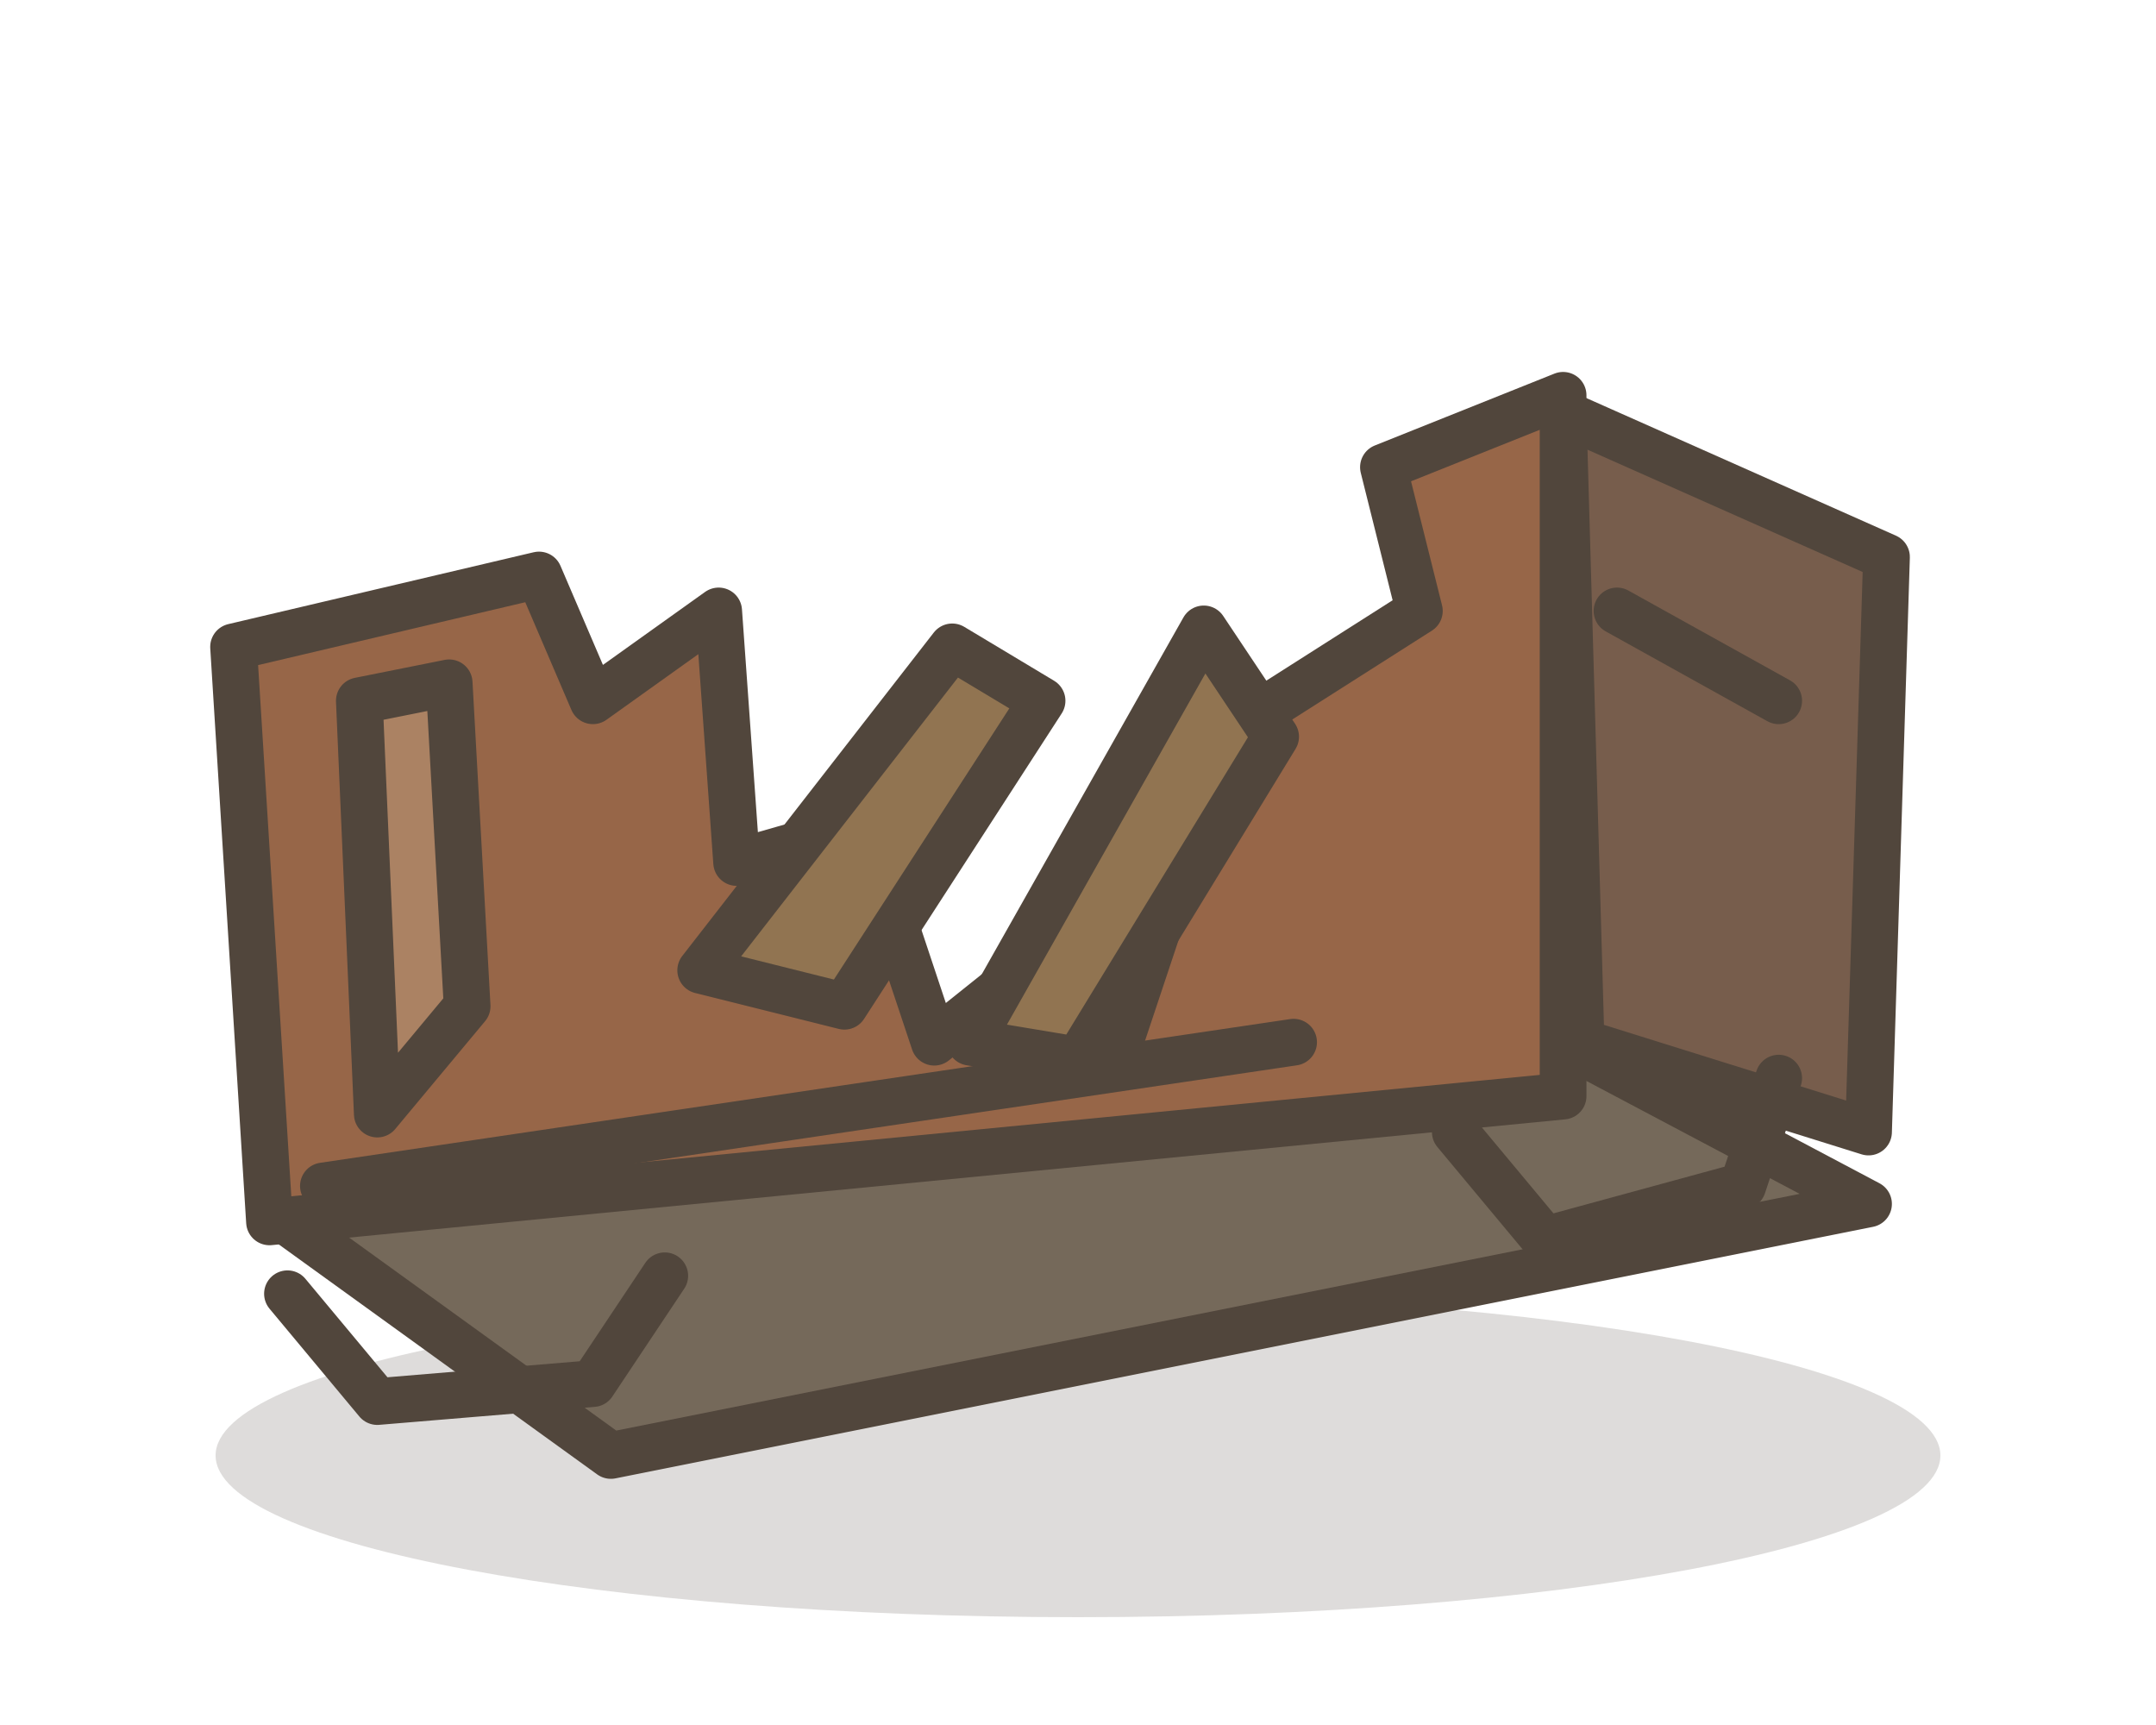
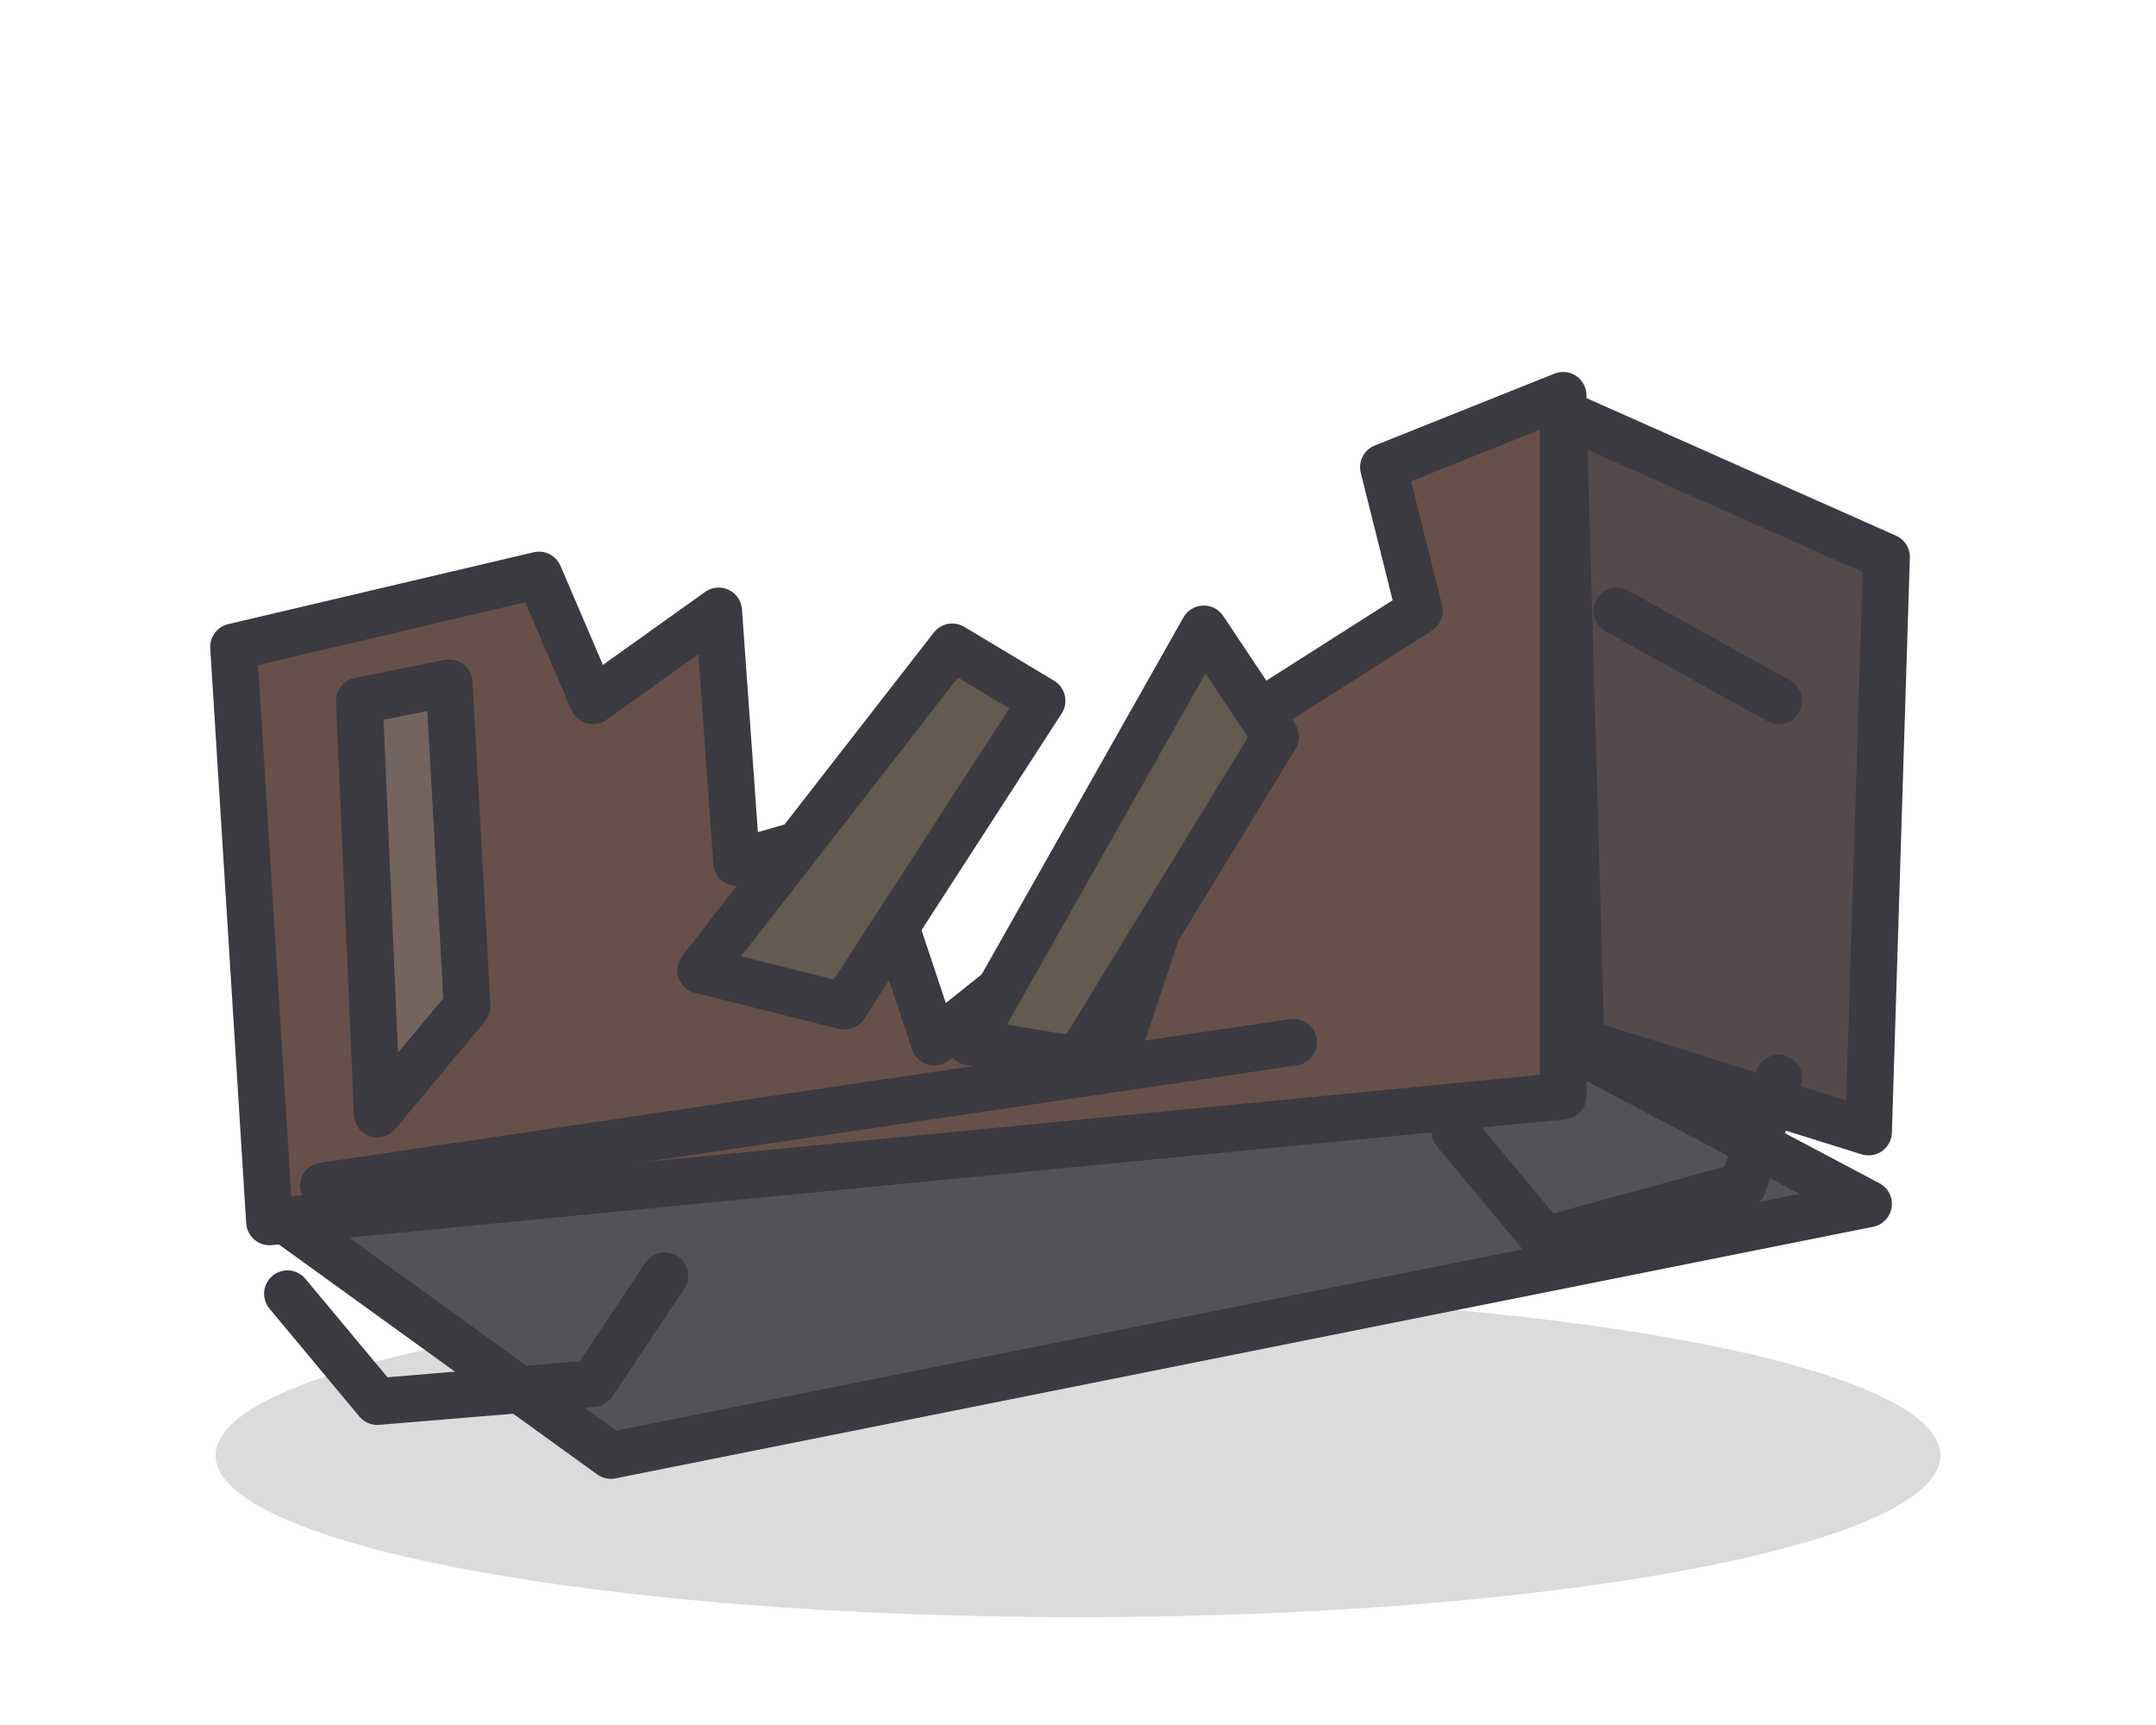
<svg xmlns="http://www.w3.org/2000/svg" width="120" height="96" viewBox="0 0 120 96">
-   <ellipse cx="60" cy="81" rx="48" ry="9" fill="#473f38" opacity=".18" />
-   <g stroke="#51463c" stroke-width="2.6" stroke-linejoin="round" stroke-linecap="round">
-     <path d="m16 68 71-10 17 9-70 14z" fill="#75695a" />
-     <path d="m15 68-2-32 17-4 3 7 7-5 1 14 7-2 4 12 5-4 5 5 6-18 11-7-2-8 10-4v39z" fill="#976648" />
-     <path d="m87 23 18 8-1 32-16-5z" fill="#775d4c" />
-     <path d="m39 54 14-18 5 3-11 17zm15 4 13-23 4 6-11 18z" fill="#917451" />
-     <path d="m20 39 5-1 1 18-5 6z" fill="#ab8263" />
+   <ellipse cx="60" cy="81" rx="48" ry="9" fill="#35353d" opacity=".18" />
+   <g stroke="#3b3a40" stroke-width="2.6" stroke-linejoin="round" stroke-linecap="round">
+     <path d="m16 68 71-10 17 9-70 14z" fill="#525257" />
+     <path d="m15 68-2-32 17-4 3 7 7-5 1 14 7-2 4 12 5-4 5 5 6-18 11-7-2-8 10-4v39z" fill="#675049" />
+     <path d="m87 23 18 8-1 32-16-5z" fill="#534a4c" />
+     <path d="m39 54 14-18 5 3-11 17zm15 4 13-23 4 6-11 18z" fill="#635a50" />
+     <path d="m20 39 5-1 1 18-5 6z" fill="#74645e" />
    <path d="m18 66 54-8m18-24 9 5m-83 33 5 6 12-1 4-6m44-8 5 6 11-3 2-6" fill="none" />
  </g>
</svg>
